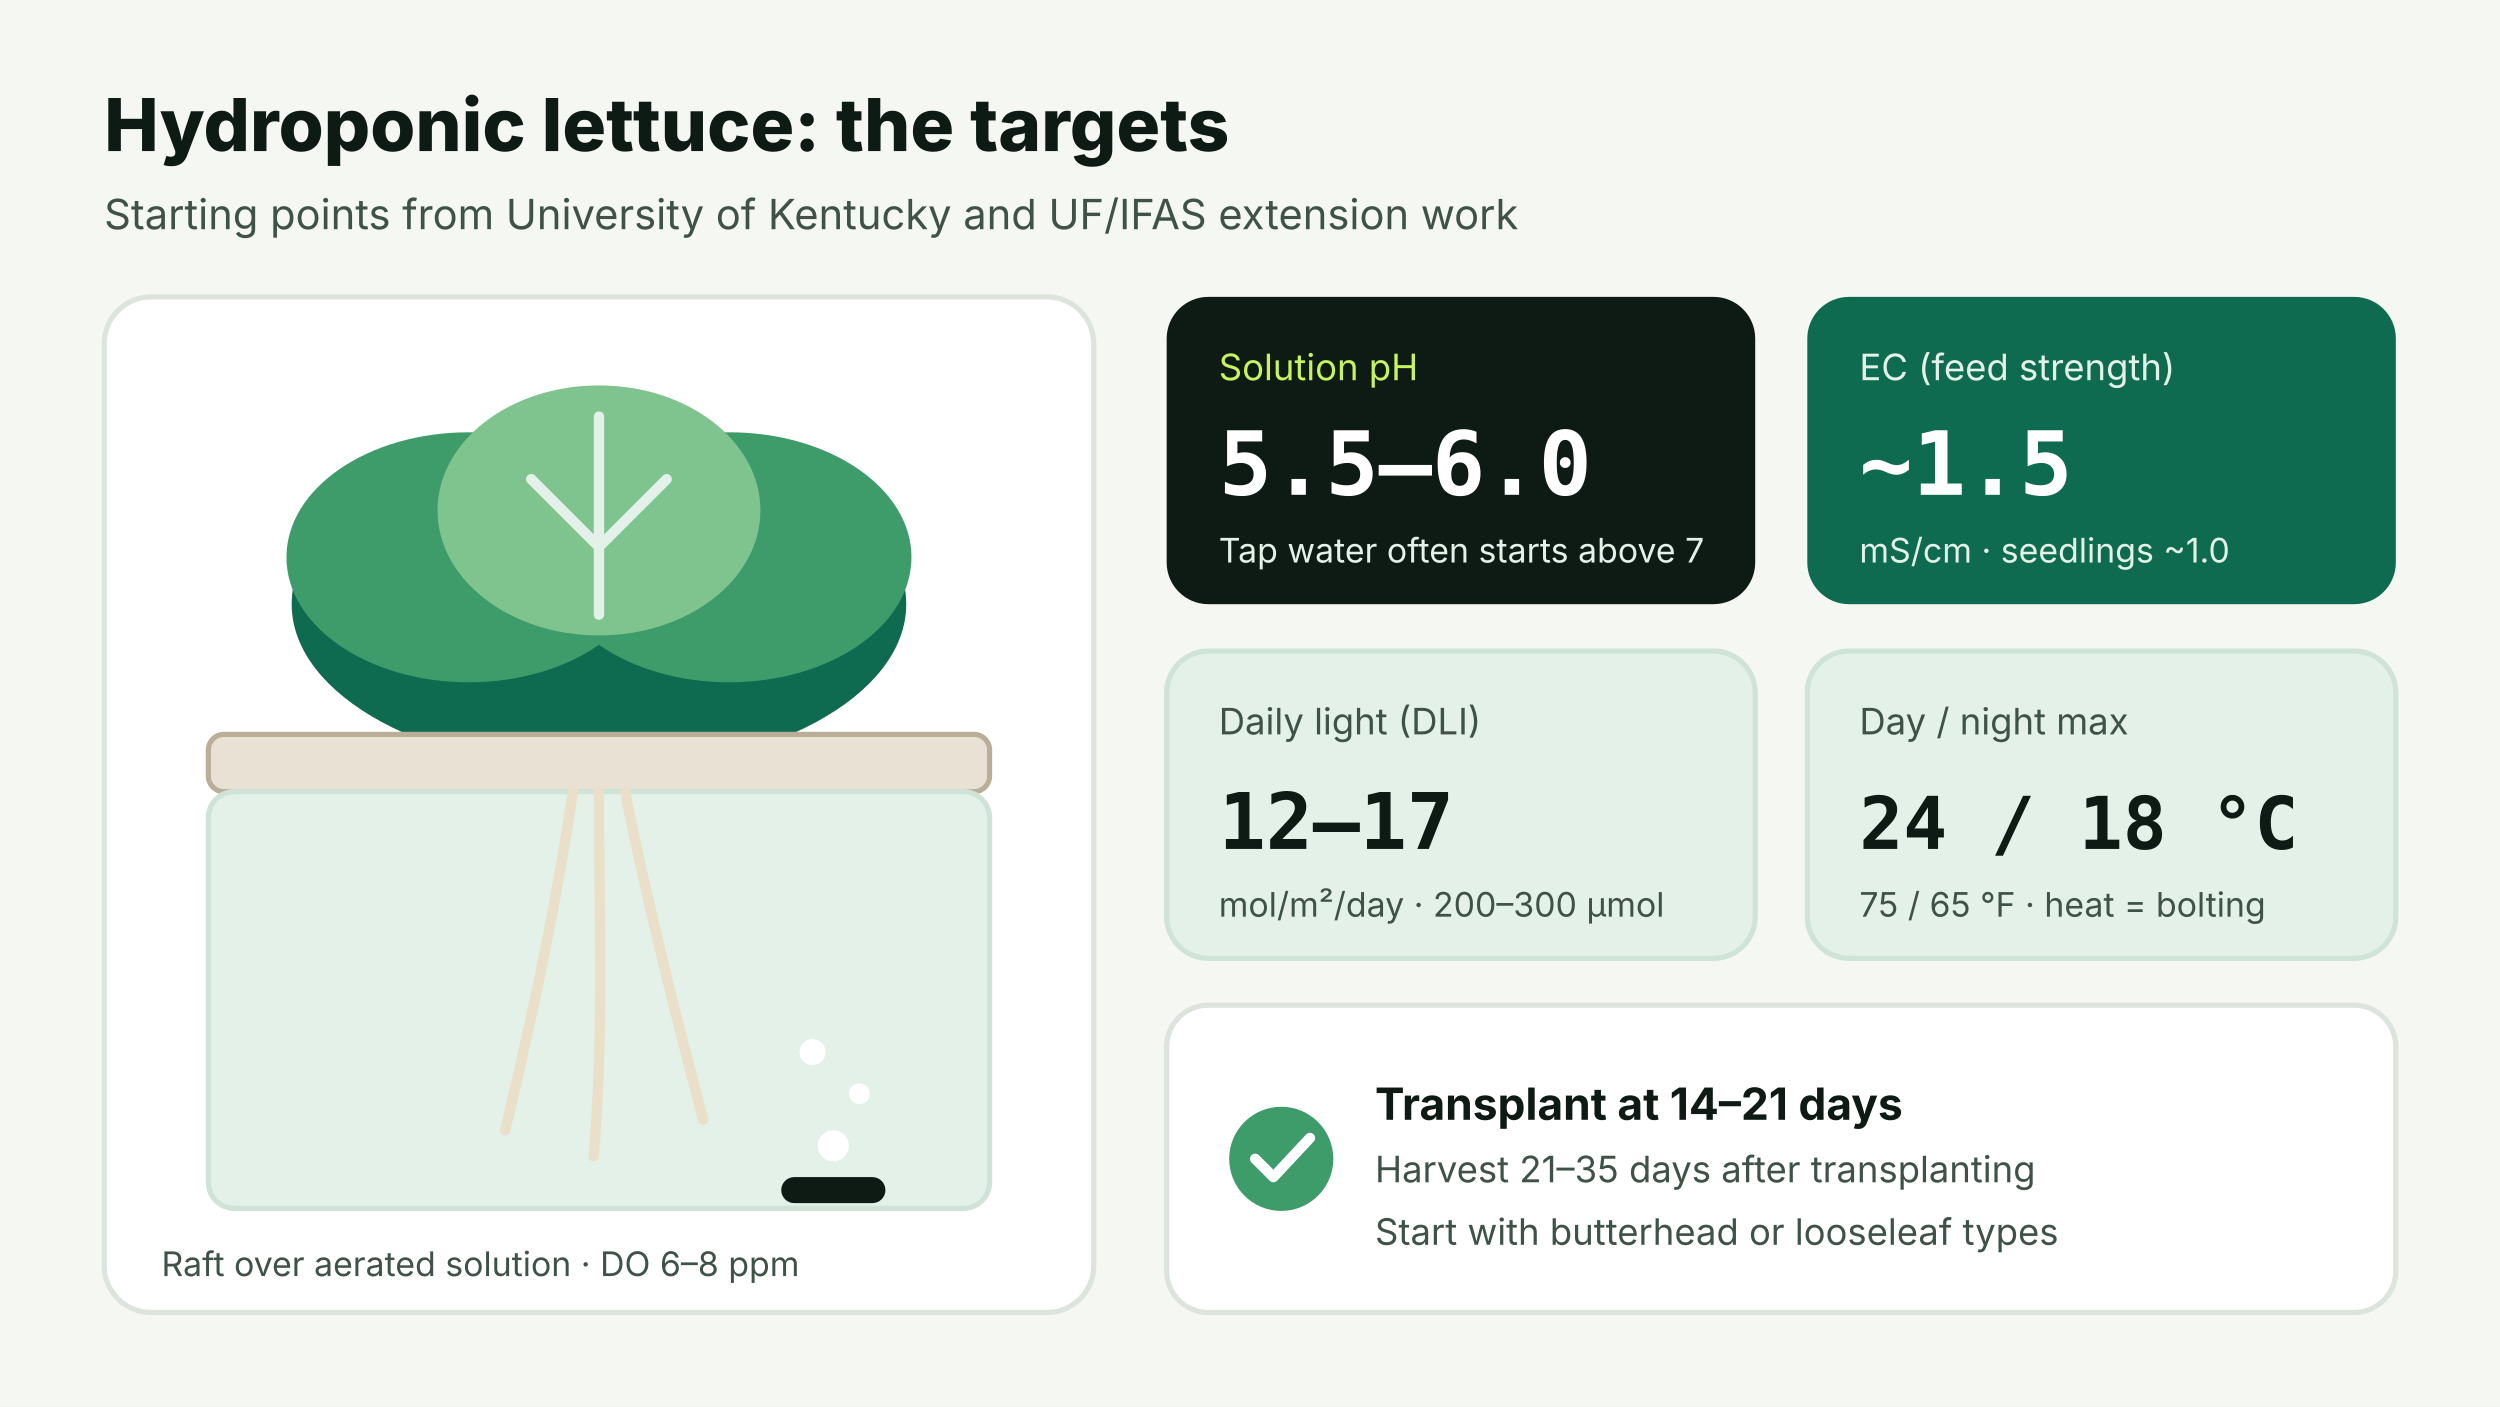
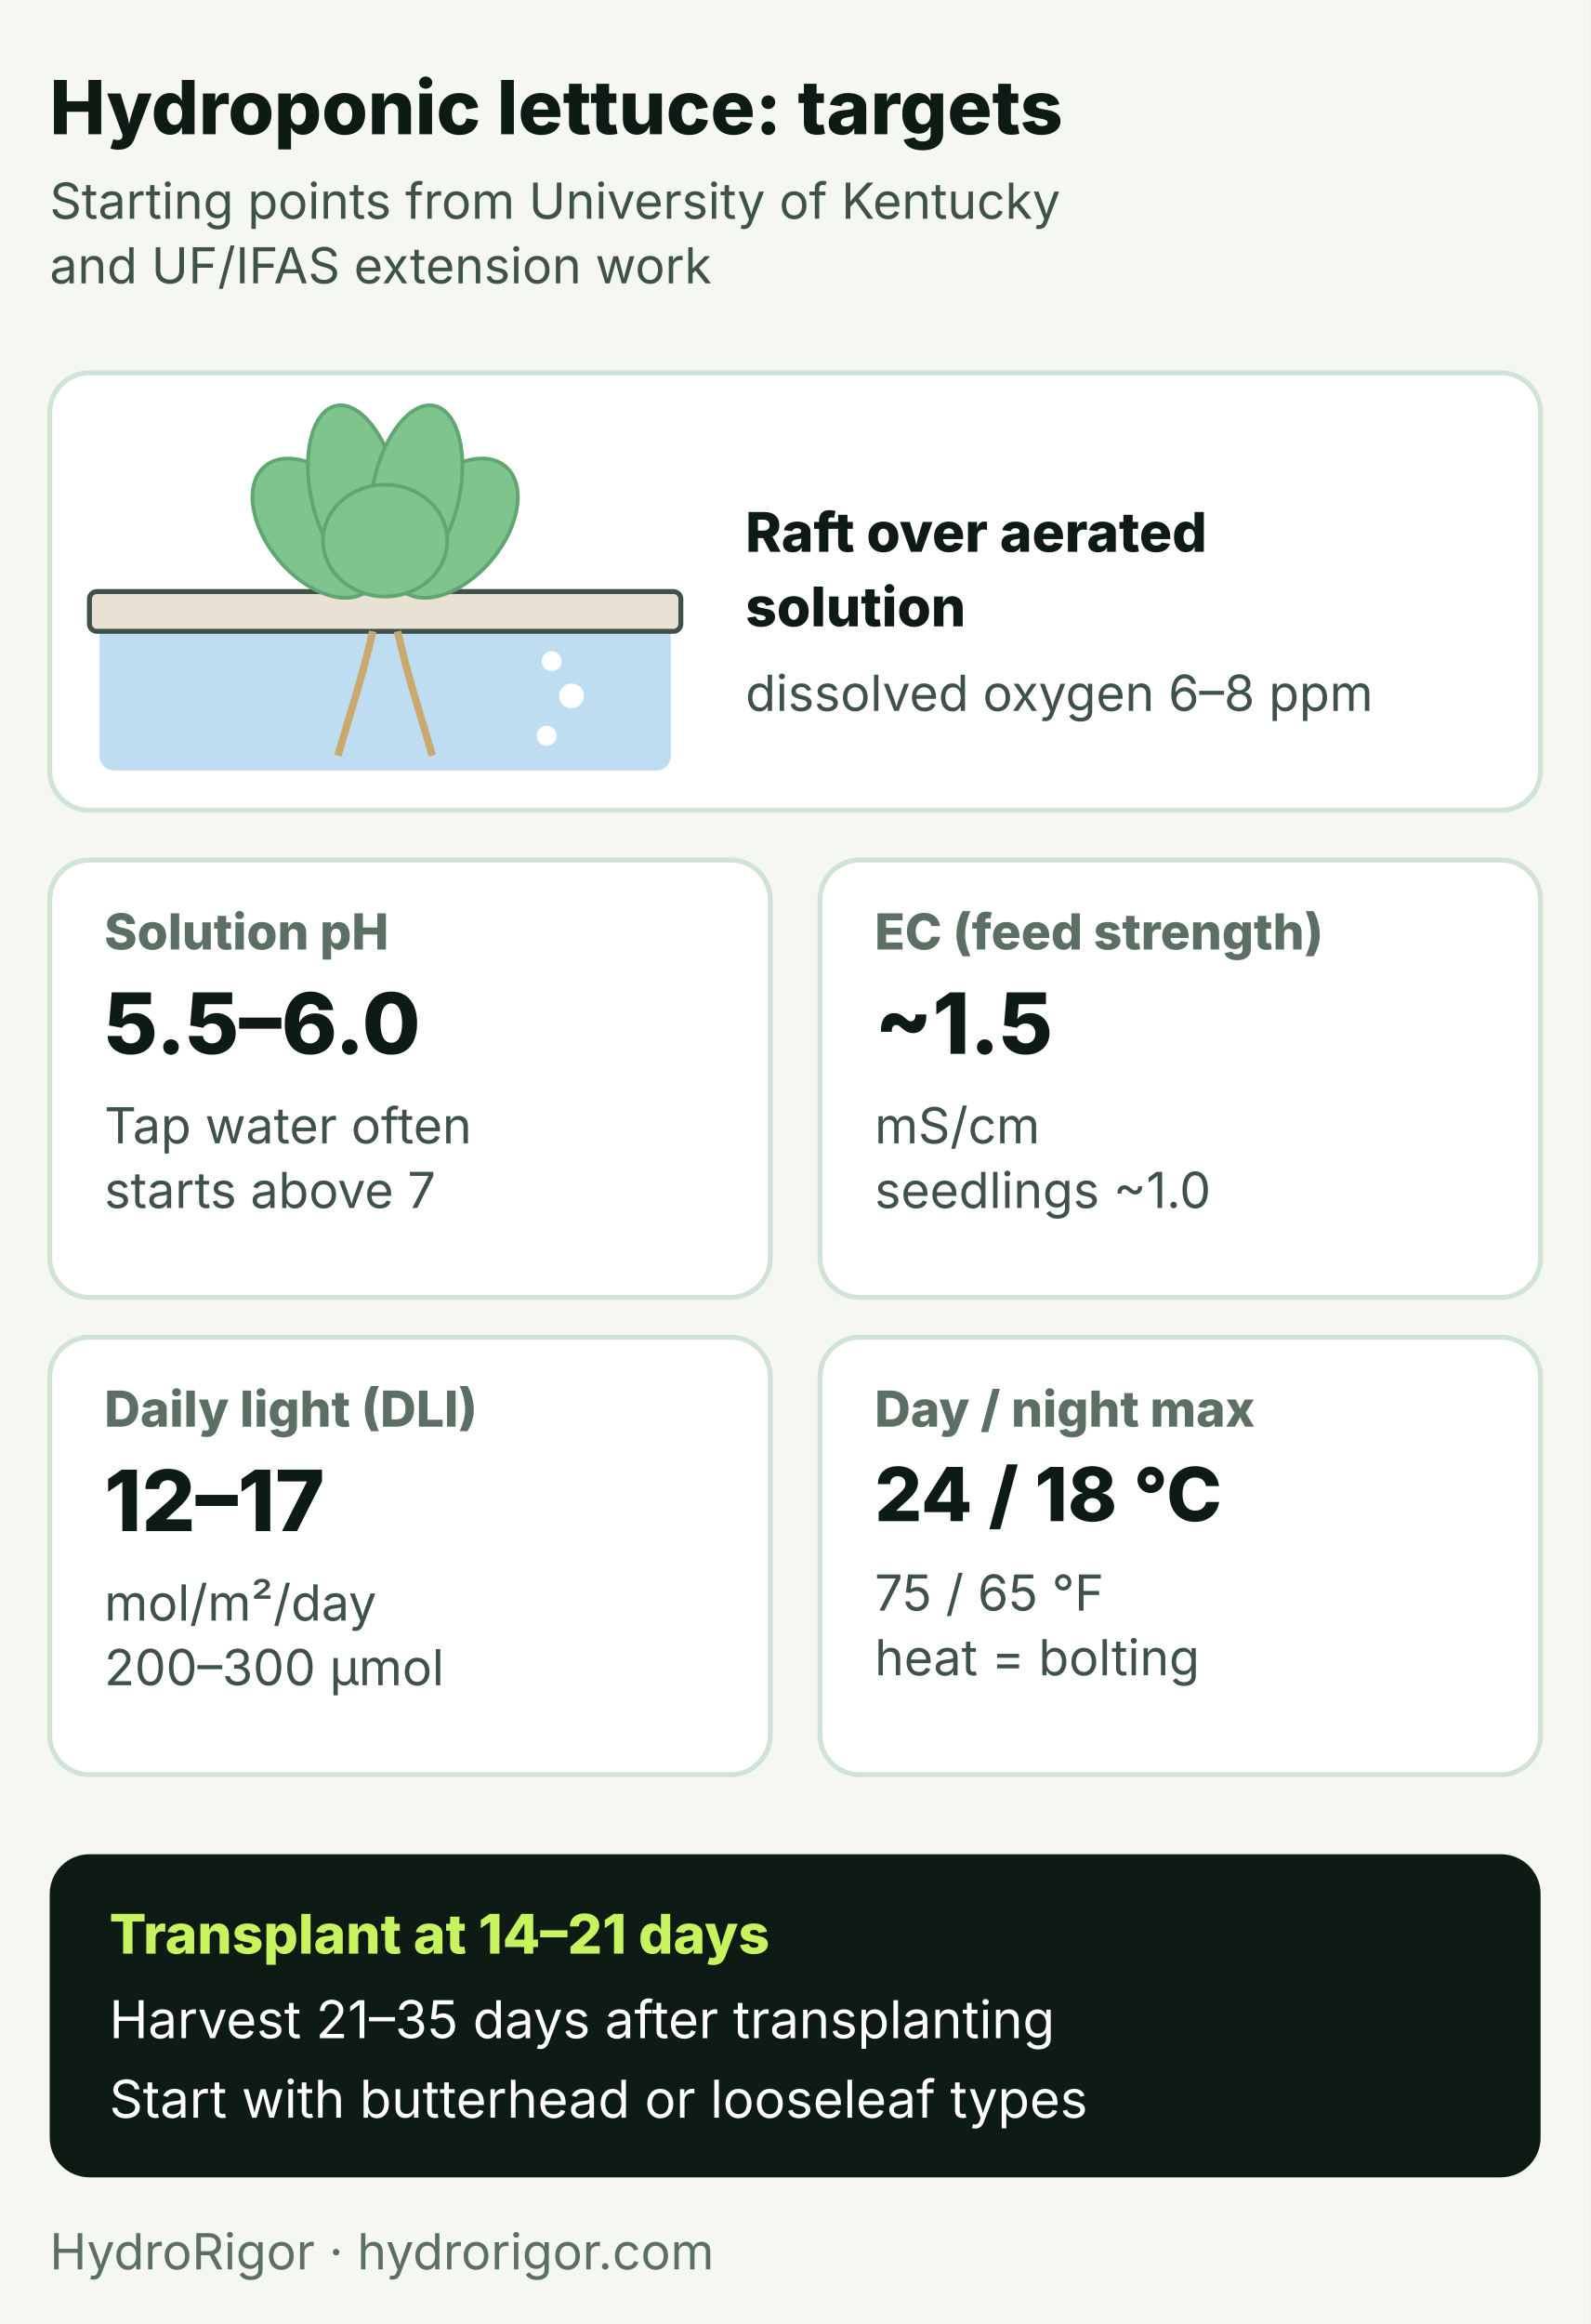
- <svg xmlns="http://www.w3.org/2000/svg" viewBox="0 0 960 540" width="960" height="540" role="img" aria-labelledby="t d">
-   <rect width="960" height="540" fill="#F5F7F2" />
-   <text x="40" y="58" font-family="Plus Jakarta Sans, Inter, Arial, sans-serif" font-size="28" font-weight="800" fill="#0E1A14">Hydroponic lettuce: the targets</text>
-   <text x="40" y="88" font-family="Inter, Arial, sans-serif" font-size="16" fill="#3F5248">Starting points from University of Kentucky and UF/IFAS extension work</text>
-   <rect x="40" y="114" width="380" height="390" rx="18" fill="#FFFFFF" stroke="#DCE4DD" stroke-width="2" />
-   <ellipse cx="230" cy="232" rx="118" ry="64" fill="#0F6B4F" />
-   <ellipse cx="180" cy="214" rx="70" ry="48" fill="#3E9B6A" />
-   <ellipse cx="280" cy="214" rx="70" ry="48" fill="#3E9B6A" />
-   <ellipse cx="230" cy="196" rx="62" ry="48" fill="#7FC48E" />
-   <path d="M230 160v76M204 184l26 26 26-26" fill="none" stroke="#E3F1E8" stroke-width="4" stroke-linecap="round" />
-   <rect x="80" y="282" width="300" height="22" rx="6" fill="#E9E2D4" stroke="#B9AE98" stroke-width="2" />
-   <rect x="80" y="304" width="300" height="160" rx="10" fill="#E3F1E8" stroke="#CFE3D6" stroke-width="2" />
-   <path d="M220 304c-6 40-14 80-26 130M230 304c0 50 2 90-2 140M240 304c8 40 18 80 30 126" fill="none" stroke="#EADFC8" stroke-width="4" stroke-linecap="round" />
-   <circle cx="320" cy="440" r="6" fill="#FFFFFF" />
-   <circle cx="330" cy="420" r="4" fill="#FFFFFF" />
-   <circle cx="312" cy="404" r="5" fill="#FFFFFF" />
-   <rect x="300" y="452" width="40" height="10" rx="5" fill="#0E1A14" />
-   <text x="62" y="490" font-family="Inter, Arial, sans-serif" font-size="13" fill="#3F5248">Raft over aerated solution · DO 6–8 ppm</text>
+ <svg xmlns="http://www.w3.org/2000/svg" viewBox="0 0 640 935" width="640" height="935" role="img" aria-labelledby="t d">
+   <rect width="640" height="935" fill="#F5F7F2" />
+   <text x="20" y="54" font-family="Plus Jakarta Sans, Inter, Arial, sans-serif" font-size="30" font-weight="800" fill="#0E1A14">Hydroponic lettuce: targets</text>
  <g font-family="Inter, Arial, sans-serif">
-     <rect x="448" y="114" width="226" height="118" rx="16" fill="#0E1A14" />
-     <text x="468" y="146" font-size="14" fill="#C6F35E">Solution pH</text>
-     <text x="468" y="190" font-family="JetBrains Mono, Consolas, monospace" font-size="34" font-weight="700" fill="#FFFFFF">5.5–6.0</text>
-     <text x="468" y="216" font-size="13" fill="#E3F1E8">Tap water often starts above 7</text>
-     <rect x="694" y="114" width="226" height="118" rx="16" fill="#0F6B4F" />
-     <text x="714" y="146" font-size="14" fill="#E3F1E8">EC (feed strength)</text>
-     <text x="714" y="190" font-family="JetBrains Mono, Consolas, monospace" font-size="34" font-weight="700" fill="#FFFFFF">~1.5</text>
-     <text x="714" y="216" font-size="13" fill="#E3F1E8">mS/cm · seedlings ~1.0</text>
-     <rect x="448" y="250" width="226" height="118" rx="16" fill="#E3F1E8" stroke="#CFE3D6" stroke-width="2" />
-     <text x="468" y="282" font-size="14" fill="#3F5248">Daily light (DLI)</text>
-     <text x="468" y="326" font-family="JetBrains Mono, Consolas, monospace" font-size="30" font-weight="700" fill="#0E1A14">12–17</text>
-     <text x="468" y="352" font-size="13" fill="#3F5248">mol/m²/day · 200–300 µmol</text>
-     <rect x="694" y="250" width="226" height="118" rx="16" fill="#E3F1E8" stroke="#CFE3D6" stroke-width="2" />
-     <text x="714" y="282" font-size="14" fill="#3F5248">Day / night max</text>
-     <text x="714" y="326" font-family="JetBrains Mono, Consolas, monospace" font-size="28" font-weight="700" fill="#0E1A14">24 / 18 °C</text>
-     <text x="714" y="352" font-size="13" fill="#3F5248">75 / 65 °F · heat = bolting</text>
-     <rect x="448" y="386" width="472" height="118" rx="16" fill="#FFFFFF" stroke="#DCE4DD" stroke-width="2" />
-     <circle cx="492" cy="445" r="20" fill="#3E9B6A" />
-     <path d="M482 445 L 489 452 L 503 437" fill="none" stroke="#FFFFFF" stroke-width="4" stroke-linecap="round" stroke-linejoin="round" />
-     <text x="528" y="430" font-size="17" font-weight="700" fill="#0E1A14">Transplant at 14–21 days</text>
-     <text x="528" y="454" font-size="14" fill="#3F5248">Harvest 21–35 days after transplanting</text>
-     <text x="528" y="478" font-size="14" fill="#3F5248">Start with butterhead or looseleaf types</text>
+     <text x="20" y="88" font-size="20" fill="#3F5248">Starting points from University of Kentucky</text>
+     <text x="20" y="114" font-size="20" fill="#3F5248">and UF/IFAS extension work</text>
+     <rect x="20" y="150" width="600" height="176" rx="16" fill="#FFFFFF" stroke="#CFE3D6" stroke-width="2" />
+     <rect x="40" y="250" width="230" height="60" rx="6" fill="#BFDDF0" />
+     <rect x="36" y="238" width="238" height="16" rx="3" fill="#E9E2D4" stroke="#3F5248" stroke-width="2" />
+     <ellipse cx="127.5" cy="212.5" rx="20.0" ry="32.5" transform="rotate(-40 127.5 212.5)" fill="#7FC48E" stroke="#5FA672" stroke-width="1.5" />
+     <ellipse cx="182.5" cy="212.5" rx="20.0" ry="32.5" transform="rotate(40 182.5 212.5)" fill="#7FC48E" stroke="#5FA672" stroke-width="1.5" />
+     <ellipse cx="142.5" cy="197.5" rx="17.5" ry="35.0" transform="rotate(-12 142.5 197.5)" fill="#7FC48E" stroke="#5FA672" stroke-width="1.5" />
+     <ellipse cx="167.5" cy="197.5" rx="17.5" ry="35.0" transform="rotate(12 167.5 197.5)" fill="#7FC48E" stroke="#5FA672" stroke-width="1.5" />
+     <ellipse cx="155.0" cy="217.5" rx="25.0" ry="22.5" transform="rotate(0 155.0 217.5)" fill="#7FC48E" stroke="#5FA672" stroke-width="1.5" />
+     <path d="M150 254 C146 272 140 290 136 304 M160 254 C164 272 170 290 174 304" fill="none" stroke="#C9A96E" stroke-width="3" />
+     <circle cx="220" cy="296" r="4" fill="#FFFFFF" />
+     <circle cx="230" cy="280" r="5" fill="#FFFFFF" />
+     <circle cx="222" cy="266" r="4" fill="#FFFFFF" />
+     <text x="300" y="222" font-size="22" font-weight="800" fill="#0E1A14">Raft over aerated</text>
+     <text x="300" y="252" font-size="22" font-weight="800" fill="#0E1A14">solution</text>
+     <text x="300" y="286" font-size="20" fill="#3F5248">dissolved oxygen 6–8 ppm</text>
+     <rect x="20" y="346" width="290" height="176" rx="16" fill="#FFFFFF" stroke="#CFE3D6" stroke-width="2" />
+     <text x="42" y="382" font-size="20" font-weight="800" fill="#5B6F64">Solution pH</text>
+     <text x="42" y="424" font-size="34" font-weight="800" fill="#0E1A14">5.5–6.0</text>
+     <text x="42" y="460" font-size="20" fill="#3F5248">Tap water often</text>
+     <text x="42" y="486" font-size="20" fill="#3F5248">starts above 7</text>
+     <rect x="330" y="346" width="290" height="176" rx="16" fill="#FFFFFF" stroke="#CFE3D6" stroke-width="2" />
+     <text x="352" y="382" font-size="20" font-weight="800" fill="#5B6F64">EC (feed strength)</text>
+     <text x="352" y="424" font-size="34" font-weight="800" fill="#0E1A14">~1.5</text>
+     <text x="352" y="460" font-size="20" fill="#3F5248">mS/cm</text>
+     <text x="352" y="486" font-size="20" fill="#3F5248">seedlings ~1.0</text>
+     <rect x="20" y="538" width="290" height="176" rx="16" fill="#FFFFFF" stroke="#CFE3D6" stroke-width="2" />
+     <text x="42" y="574" font-size="20" font-weight="800" fill="#5B6F64">Daily light (DLI)</text>
+     <text x="42" y="616" font-size="34" font-weight="800" fill="#0E1A14">12–17</text>
+     <text x="42" y="652" font-size="20" fill="#3F5248">mol/m²/day</text>
+     <text x="42" y="678" font-size="20" fill="#3F5248">200–300 µmol</text>
+     <rect x="330" y="538" width="290" height="176" rx="16" fill="#FFFFFF" stroke="#CFE3D6" stroke-width="2" />
+     <text x="352" y="574" font-size="20" font-weight="800" fill="#5B6F64">Day / night max</text>
+     <text x="352" y="612" font-size="30" font-weight="800" fill="#0E1A14">24 / 18 °C</text>
+     <text x="352" y="648" font-size="20" fill="#3F5248">75 / 65 °F</text>
+     <text x="352" y="674" font-size="20" fill="#3F5248">heat = bolting</text>
+     <rect x="20" y="746" width="600" height="130" rx="16" fill="#0E1A14" />
+     <text x="44" y="786" font-size="22" font-weight="800" fill="#C6F35E">Transplant at 14–21 days</text>
+     <text x="44" y="820" font-size="21" fill="#FFFFFF">Harvest 21–35 days after transplanting</text>
+     <text x="44" y="852" font-size="21" fill="#FFFFFF">Start with butterhead or looseleaf types</text>
+     <text x="20" y="913" font-size="20" fill="#5B6F64">HydroRigor · hydrorigor.com</text>
  </g>
</svg>
